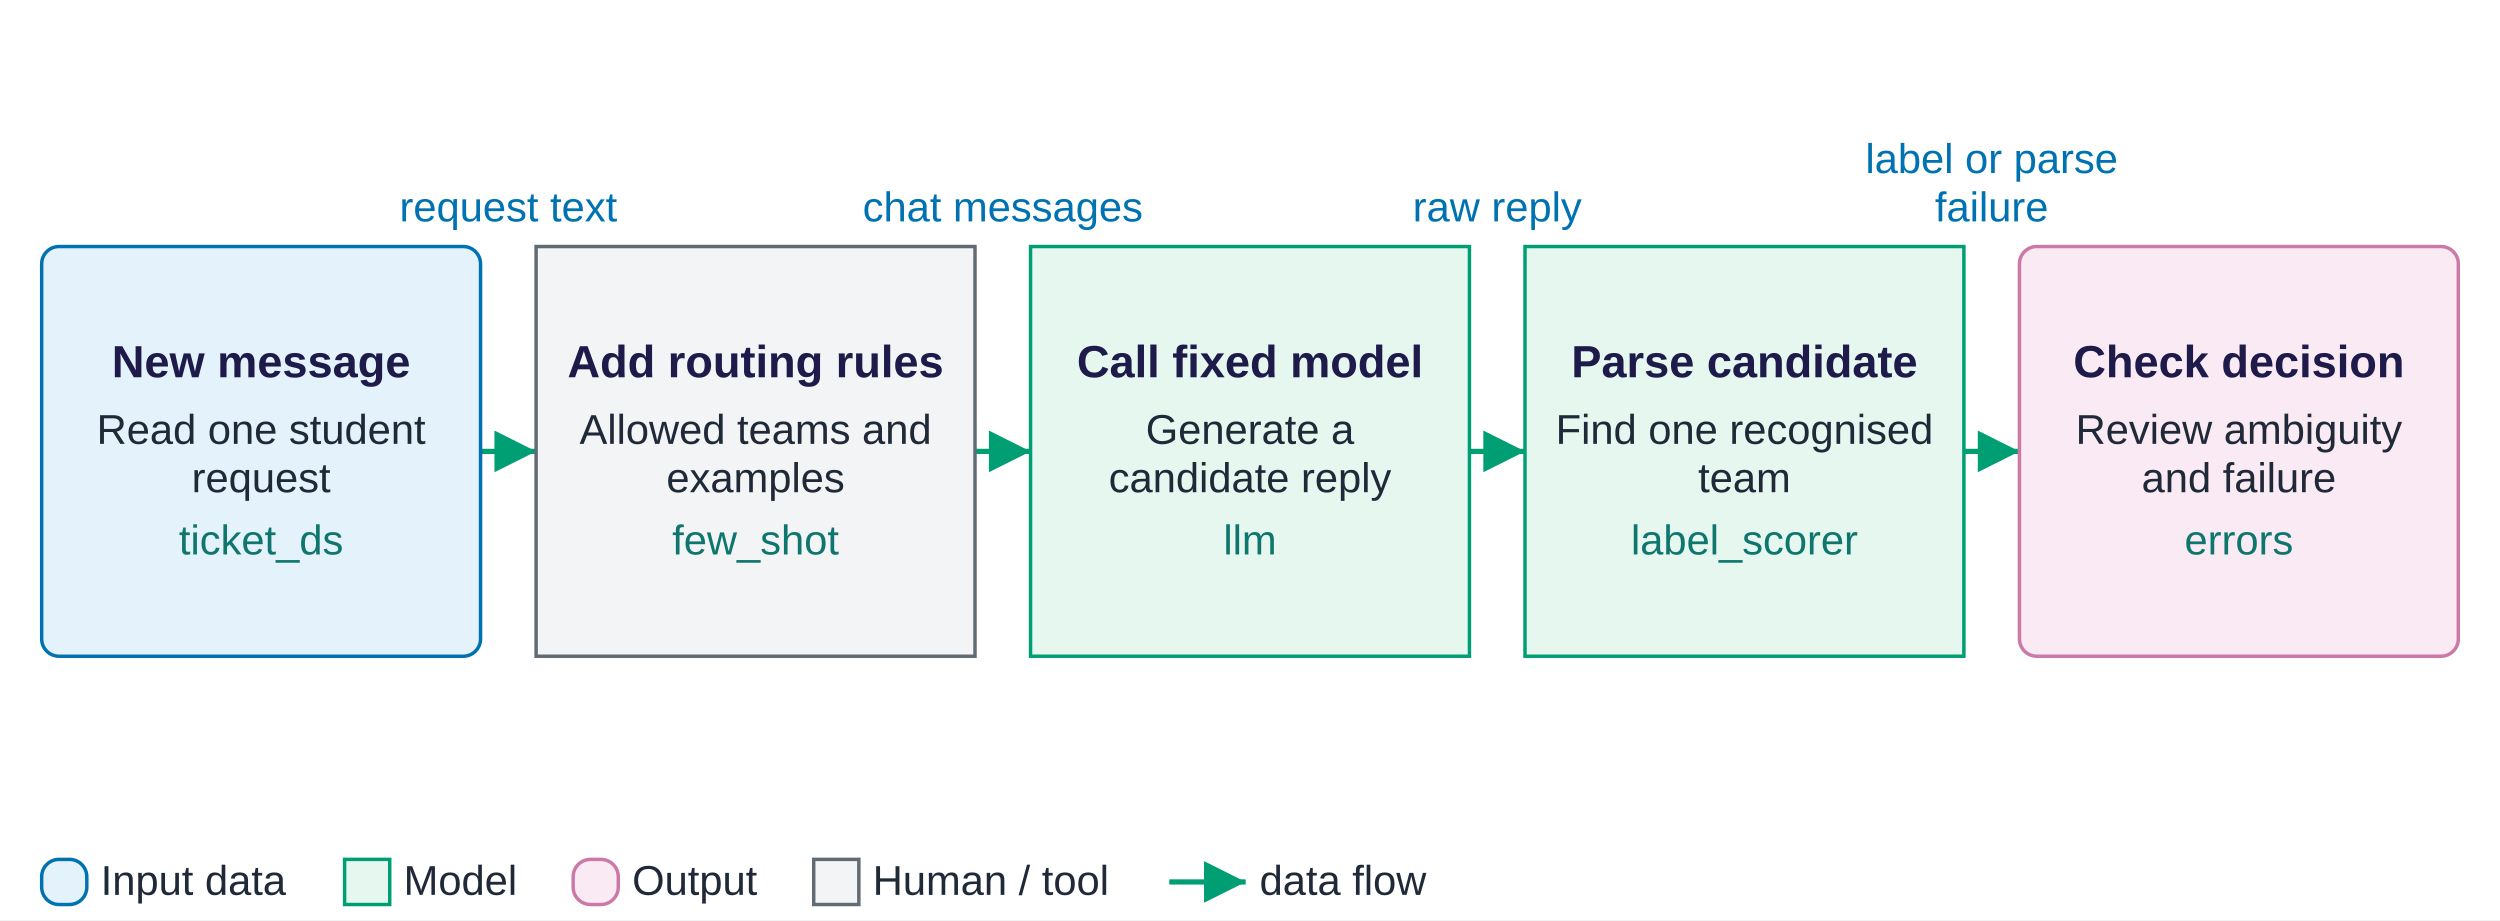
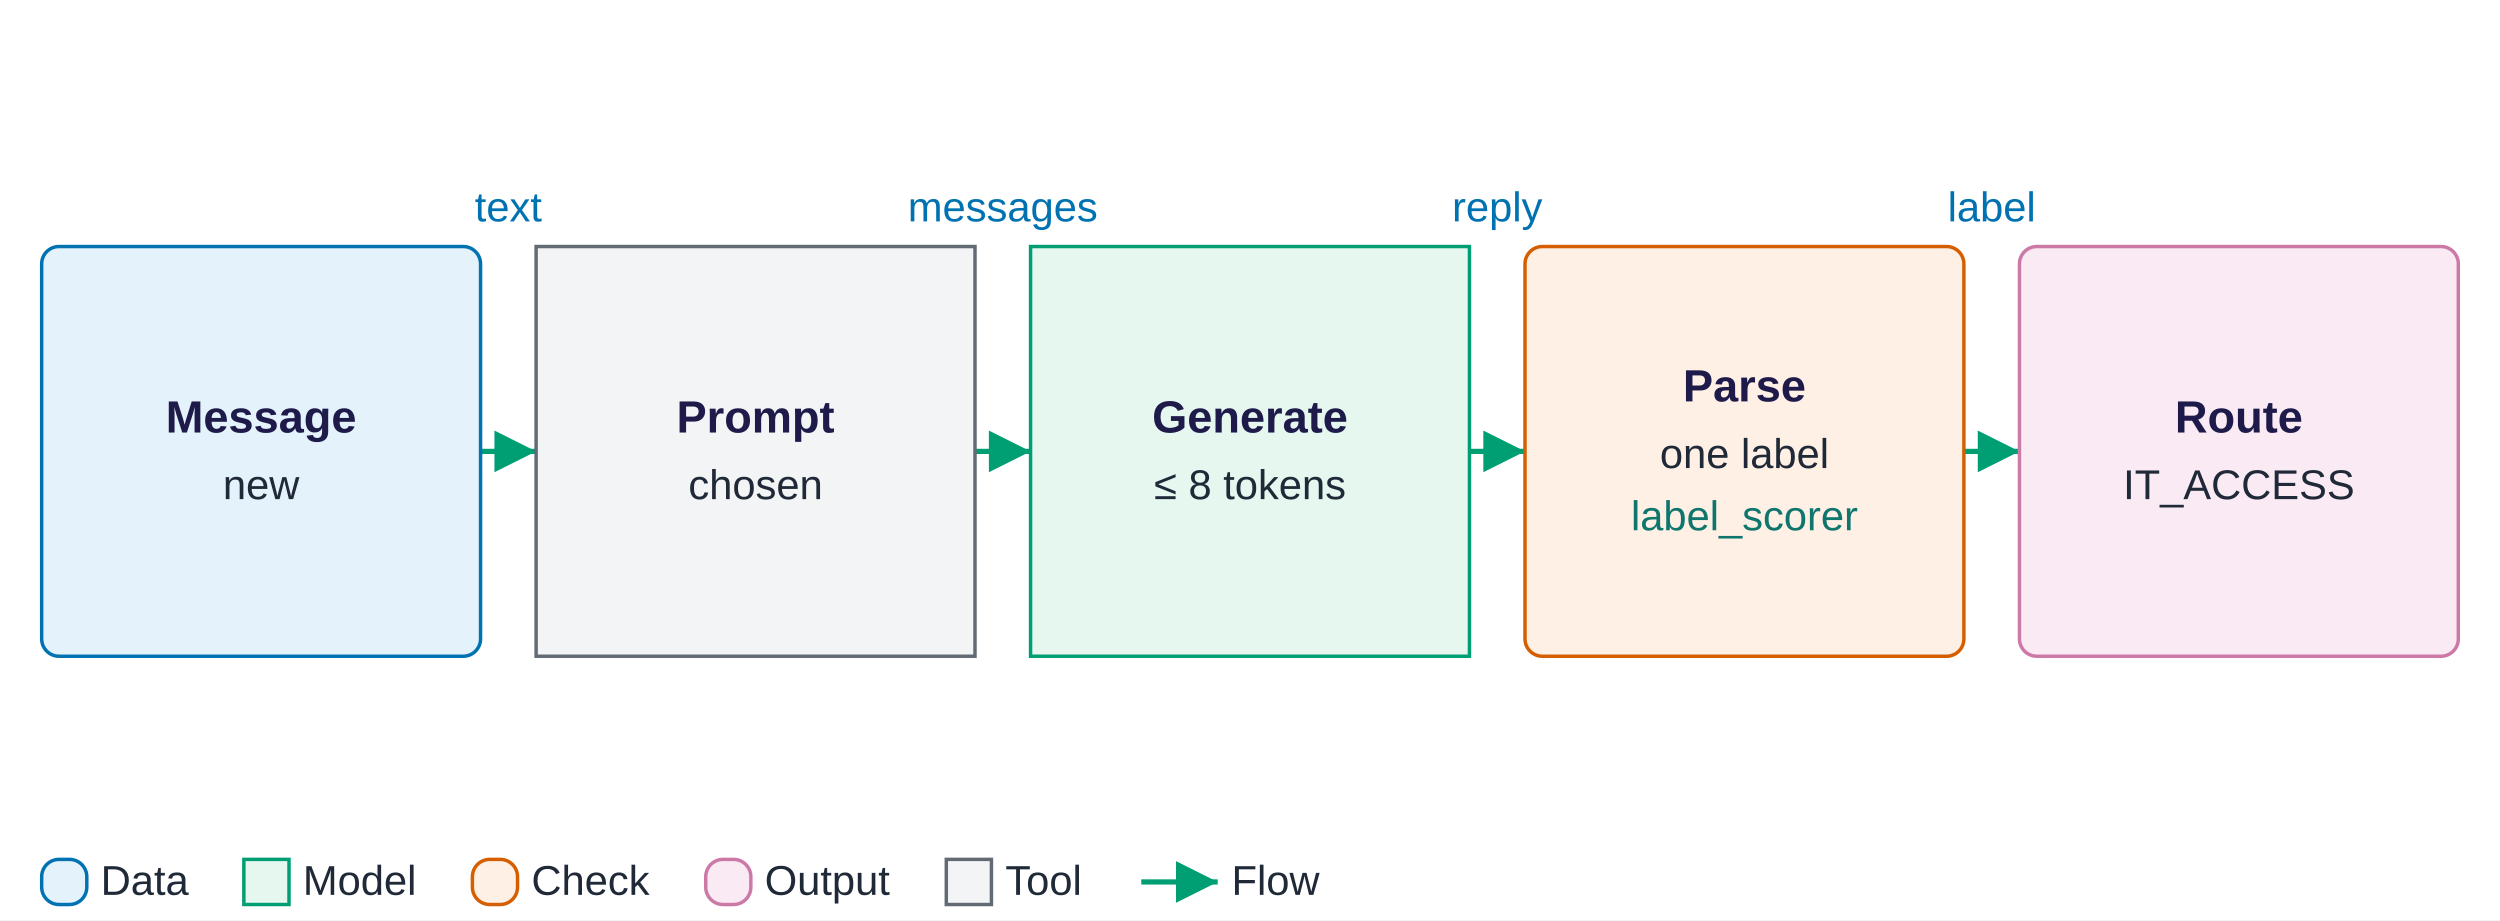
<svg xmlns="http://www.w3.org/2000/svg" width="1440" height="530" role="img">
  <rect width="100%" height="100%" fill="white" />
  <defs>
    <marker id="arrow009E73" markerWidth="8" markerHeight="8" refX="8" refY="4" orient="auto">
      <path d="M0,0 L8,4 L0,8" fill="#009E73" />
    </marker>
  </defs>
  <polyline points="276.8,260 308.8,260" fill="none" stroke="#009E73" stroke-width="3" marker-end="url(#arrow009E73)" />
  <text font-family="Arial,sans-serif" font-size="24" fill="#0072B2" font-weight="400" text-anchor="middle">
-     <tspan x="292.8" y="127.52">request text</tspan>
+     <tspan x="292.8" y="127.52">text</tspan>
  </text>
  <polyline points="561.6,260 593.6,260" fill="none" stroke="#009E73" stroke-width="3" marker-end="url(#arrow009E73)" />
  <text font-family="Arial,sans-serif" font-size="24" fill="#0072B2" font-weight="400" text-anchor="middle">
-     <tspan x="577.6" y="127.52">chat messages</tspan>
+     <tspan x="577.6" y="127.52">messages</tspan>
  </text>
  <polyline points="846.4,260 878.4,260" fill="none" stroke="#009E73" stroke-width="3" marker-end="url(#arrow009E73)" />
  <text font-family="Arial,sans-serif" font-size="24" fill="#0072B2" font-weight="400" text-anchor="middle">
-     <tspan x="862.4" y="127.52">raw reply</tspan>
+     <tspan x="862.4" y="127.52">reply</tspan>
  </text>
  <polyline points="1131.2,260 1163.2,260" fill="none" stroke="#009E73" stroke-width="3" marker-end="url(#arrow009E73)" />
  <text font-family="Arial,sans-serif" font-size="24" fill="#0072B2" font-weight="400" text-anchor="middle">
-     <tspan x="1147.2" y="99.68">label or parse</tspan>
-   </text>
-   <text font-family="Arial,sans-serif" font-size="24" fill="#0072B2" font-weight="400" text-anchor="middle">
-     <tspan x="1147.2" y="127.52">failure</tspan>
+     <tspan x="1147.2" y="127.52">label</tspan>
  </text>
  <rect x="24" y="142" width="252.8" height="236" rx="10" fill="#E4F2FB" stroke="#0072B2" stroke-width="2" />
  <text font-family="Arial,sans-serif" font-size="26" fill="#1E1B4B" font-weight="700" text-anchor="middle">
-     <tspan x="150.4" y="217.3">New message</tspan>
+     <tspan x="150.4" y="249.14">Message</tspan>
  </text>
  <text font-family="Arial,sans-serif" font-size="24" fill="#1F2937" font-weight="400" text-anchor="middle">
-     <tspan x="150.4" y="255.68">Read one student</tspan>
-   </text>
-   <text font-family="Arial,sans-serif" font-size="24" fill="#1F2937" font-weight="400" text-anchor="middle">
-     <tspan x="150.4" y="283.52">request</tspan>
-   </text>
-   <text font-family="Arial,sans-serif" font-size="24" fill="#0F766E" font-weight="400" text-anchor="middle">
-     <tspan x="150.4" y="319.36">ticket_ds</tspan>
+     <tspan x="150.4" y="287.52">new</tspan>
  </text>
  <rect x="308.8" y="142" width="252.8" height="236" rx="0" fill="#F2F4F5" stroke="#626B73" stroke-width="2" />
  <text font-family="Arial,sans-serif" font-size="26" fill="#1E1B4B" font-weight="700" text-anchor="middle">
-     <tspan x="435.2" y="217.3">Add routing rules</tspan>
+     <tspan x="435.2" y="249.14">Prompt</tspan>
  </text>
  <text font-family="Arial,sans-serif" font-size="24" fill="#1F2937" font-weight="400" text-anchor="middle">
-     <tspan x="435.2" y="255.68">Allowed teams and</tspan>
-   </text>
-   <text font-family="Arial,sans-serif" font-size="24" fill="#1F2937" font-weight="400" text-anchor="middle">
-     <tspan x="435.2" y="283.52">examples</tspan>
-   </text>
-   <text font-family="Arial,sans-serif" font-size="24" fill="#0F766E" font-weight="400" text-anchor="middle">
-     <tspan x="435.2" y="319.36">few_shot</tspan>
+     <tspan x="435.2" y="287.52">chosen</tspan>
  </text>
  <rect x="593.6" y="142" width="252.8" height="236" rx="0" fill="#E5F7EF" stroke="#009E73" stroke-width="2" />
  <text font-family="Arial,sans-serif" font-size="26" fill="#1E1B4B" font-weight="700" text-anchor="middle">
-     <tspan x="720" y="217.3">Call fixed model</tspan>
+     <tspan x="720" y="249.14">Generate</tspan>
  </text>
  <text font-family="Arial,sans-serif" font-size="24" fill="#1F2937" font-weight="400" text-anchor="middle">
-     <tspan x="720" y="255.68">Generate a</tspan>
+     <tspan x="720" y="287.52">≤ 8 tokens</tspan>
+   </text>
+   <rect x="878.4" y="142" width="252.8" height="236" rx="10" fill="#FFF0E6" stroke="#D55E00" stroke-width="2" />
+   <text font-family="Arial,sans-serif" font-size="26" fill="#1E1B4B" font-weight="700" text-anchor="middle">
+     <tspan x="1004.8" y="231.22">Parse</tspan>
  </text>
  <text font-family="Arial,sans-serif" font-size="24" fill="#1F2937" font-weight="400" text-anchor="middle">
-     <tspan x="720" y="283.52">candidate reply</tspan>
+     <tspan x="1004.8" y="269.6">one label</tspan>
  </text>
  <text font-family="Arial,sans-serif" font-size="24" fill="#0F766E" font-weight="400" text-anchor="middle">
-     <tspan x="720" y="319.36">llm</tspan>
-   </text>
-   <rect x="878.4" y="142" width="252.8" height="236" rx="0" fill="#E5F7EF" stroke="#009E73" stroke-width="2" />
-   <text font-family="Arial,sans-serif" font-size="26" fill="#1E1B4B" font-weight="700" text-anchor="middle">
-     <tspan x="1004.8" y="217.3">Parse candidate</tspan>
-   </text>
-   <text font-family="Arial,sans-serif" font-size="24" fill="#1F2937" font-weight="400" text-anchor="middle">
-     <tspan x="1004.8" y="255.68">Find one recognised</tspan>
-   </text>
-   <text font-family="Arial,sans-serif" font-size="24" fill="#1F2937" font-weight="400" text-anchor="middle">
-     <tspan x="1004.8" y="283.52">team</tspan>
-   </text>
-   <text font-family="Arial,sans-serif" font-size="24" fill="#0F766E" font-weight="400" text-anchor="middle">
-     <tspan x="1004.8" y="319.36">label_scorer</tspan>
+     <tspan x="1004.8" y="305.44">label_scorer</tspan>
  </text>
  <rect x="1163.2" y="142" width="252.8" height="236" rx="10" fill="#F9EAF4" stroke="#CC79A7" stroke-width="2" />
  <text font-family="Arial,sans-serif" font-size="26" fill="#1E1B4B" font-weight="700" text-anchor="middle">
-     <tspan x="1289.6" y="217.3">Check decision</tspan>
+     <tspan x="1289.6" y="249.14">Route</tspan>
  </text>
  <text font-family="Arial,sans-serif" font-size="24" fill="#1F2937" font-weight="400" text-anchor="middle">
-     <tspan x="1289.6" y="255.68">Review ambiguity</tspan>
-   </text>
-   <text font-family="Arial,sans-serif" font-size="24" fill="#1F2937" font-weight="400" text-anchor="middle">
-     <tspan x="1289.6" y="283.52">and failure</tspan>
-   </text>
-   <text font-family="Arial,sans-serif" font-size="24" fill="#0F766E" font-weight="400" text-anchor="middle">
-     <tspan x="1289.6" y="319.36">errors</tspan>
+     <tspan x="1289.6" y="287.52">IT_ACCESS</tspan>
  </text>
  <rect x="24" y="495" width="26" height="26" rx="10" fill="#E4F2FB" stroke="#0072B2" stroke-width="2" />
  <text font-family="Arial,sans-serif" font-size="24" fill="#1F2937" font-weight="400" text-anchor="start">
-     <tspan x="58" y="515.44">Input data</tspan>
+     <tspan x="58" y="515.44">Data</tspan>
  </text>
-   <rect x="198.488" y="495" width="26" height="26" rx="0" fill="#E5F7EF" stroke="#009E73" stroke-width="2" />
+   <rect x="140.462" y="495" width="26" height="26" rx="0" fill="#E5F7EF" stroke="#009E73" stroke-width="2" />
  <text font-family="Arial,sans-serif" font-size="24" fill="#1F2937" font-weight="400" text-anchor="start">
-     <tspan x="232.488" y="515.44">Model</tspan>
+     <tspan x="174.462" y="515.44">Model</tspan>
  </text>
-   <rect x="330.128" y="495" width="26" height="26" rx="10" fill="#F9EAF4" stroke="#CC79A7" stroke-width="2" />
+   <rect x="272.101" y="495" width="26" height="26" rx="10" fill="#FFF0E6" stroke="#D55E00" stroke-width="2" />
  <text font-family="Arial,sans-serif" font-size="24" fill="#1F2937" font-weight="400" text-anchor="start">
-     <tspan x="364.128" y="515.44">Output</tspan>
+     <tspan x="306.101" y="515.44">Check</tspan>
  </text>
-   <rect x="468.697" y="495" width="26" height="26" rx="0" fill="#F2F4F5" stroke="#626B73" stroke-width="2" />
+   <rect x="406.498" y="495" width="26" height="26" rx="10" fill="#F9EAF4" stroke="#CC79A7" stroke-width="2" />
  <text font-family="Arial,sans-serif" font-size="24" fill="#1F2937" font-weight="400" text-anchor="start">
-     <tspan x="502.697" y="515.44">Human / tool</tspan>
+     <tspan x="440.498" y="515.44">Output</tspan>
  </text>
-   <polyline points="673.515,508 717.515,508" fill="none" stroke="#009E73" stroke-width="3" marker-end="url(#arrow009E73)" />
+   <rect x="545.068" y="495" width="26" height="26" rx="0" fill="#F2F4F5" stroke="#626B73" stroke-width="2" />
  <text font-family="Arial,sans-serif" font-size="24" fill="#1F2937" font-weight="400" text-anchor="start">
-     <tspan x="725.515" y="515.44">data flow</tspan>
+     <tspan x="579.068" y="515.44">Tool</tspan>
+   </text>
+   <polyline points="657.381,508 701.381,508" fill="none" stroke="#009E73" stroke-width="3" marker-end="url(#arrow009E73)" />
+   <text font-family="Arial,sans-serif" font-size="24" fill="#1F2937" font-weight="400" text-anchor="start">
+     <tspan x="709.381" y="515.44">Flow</tspan>
  </text>
</svg>
